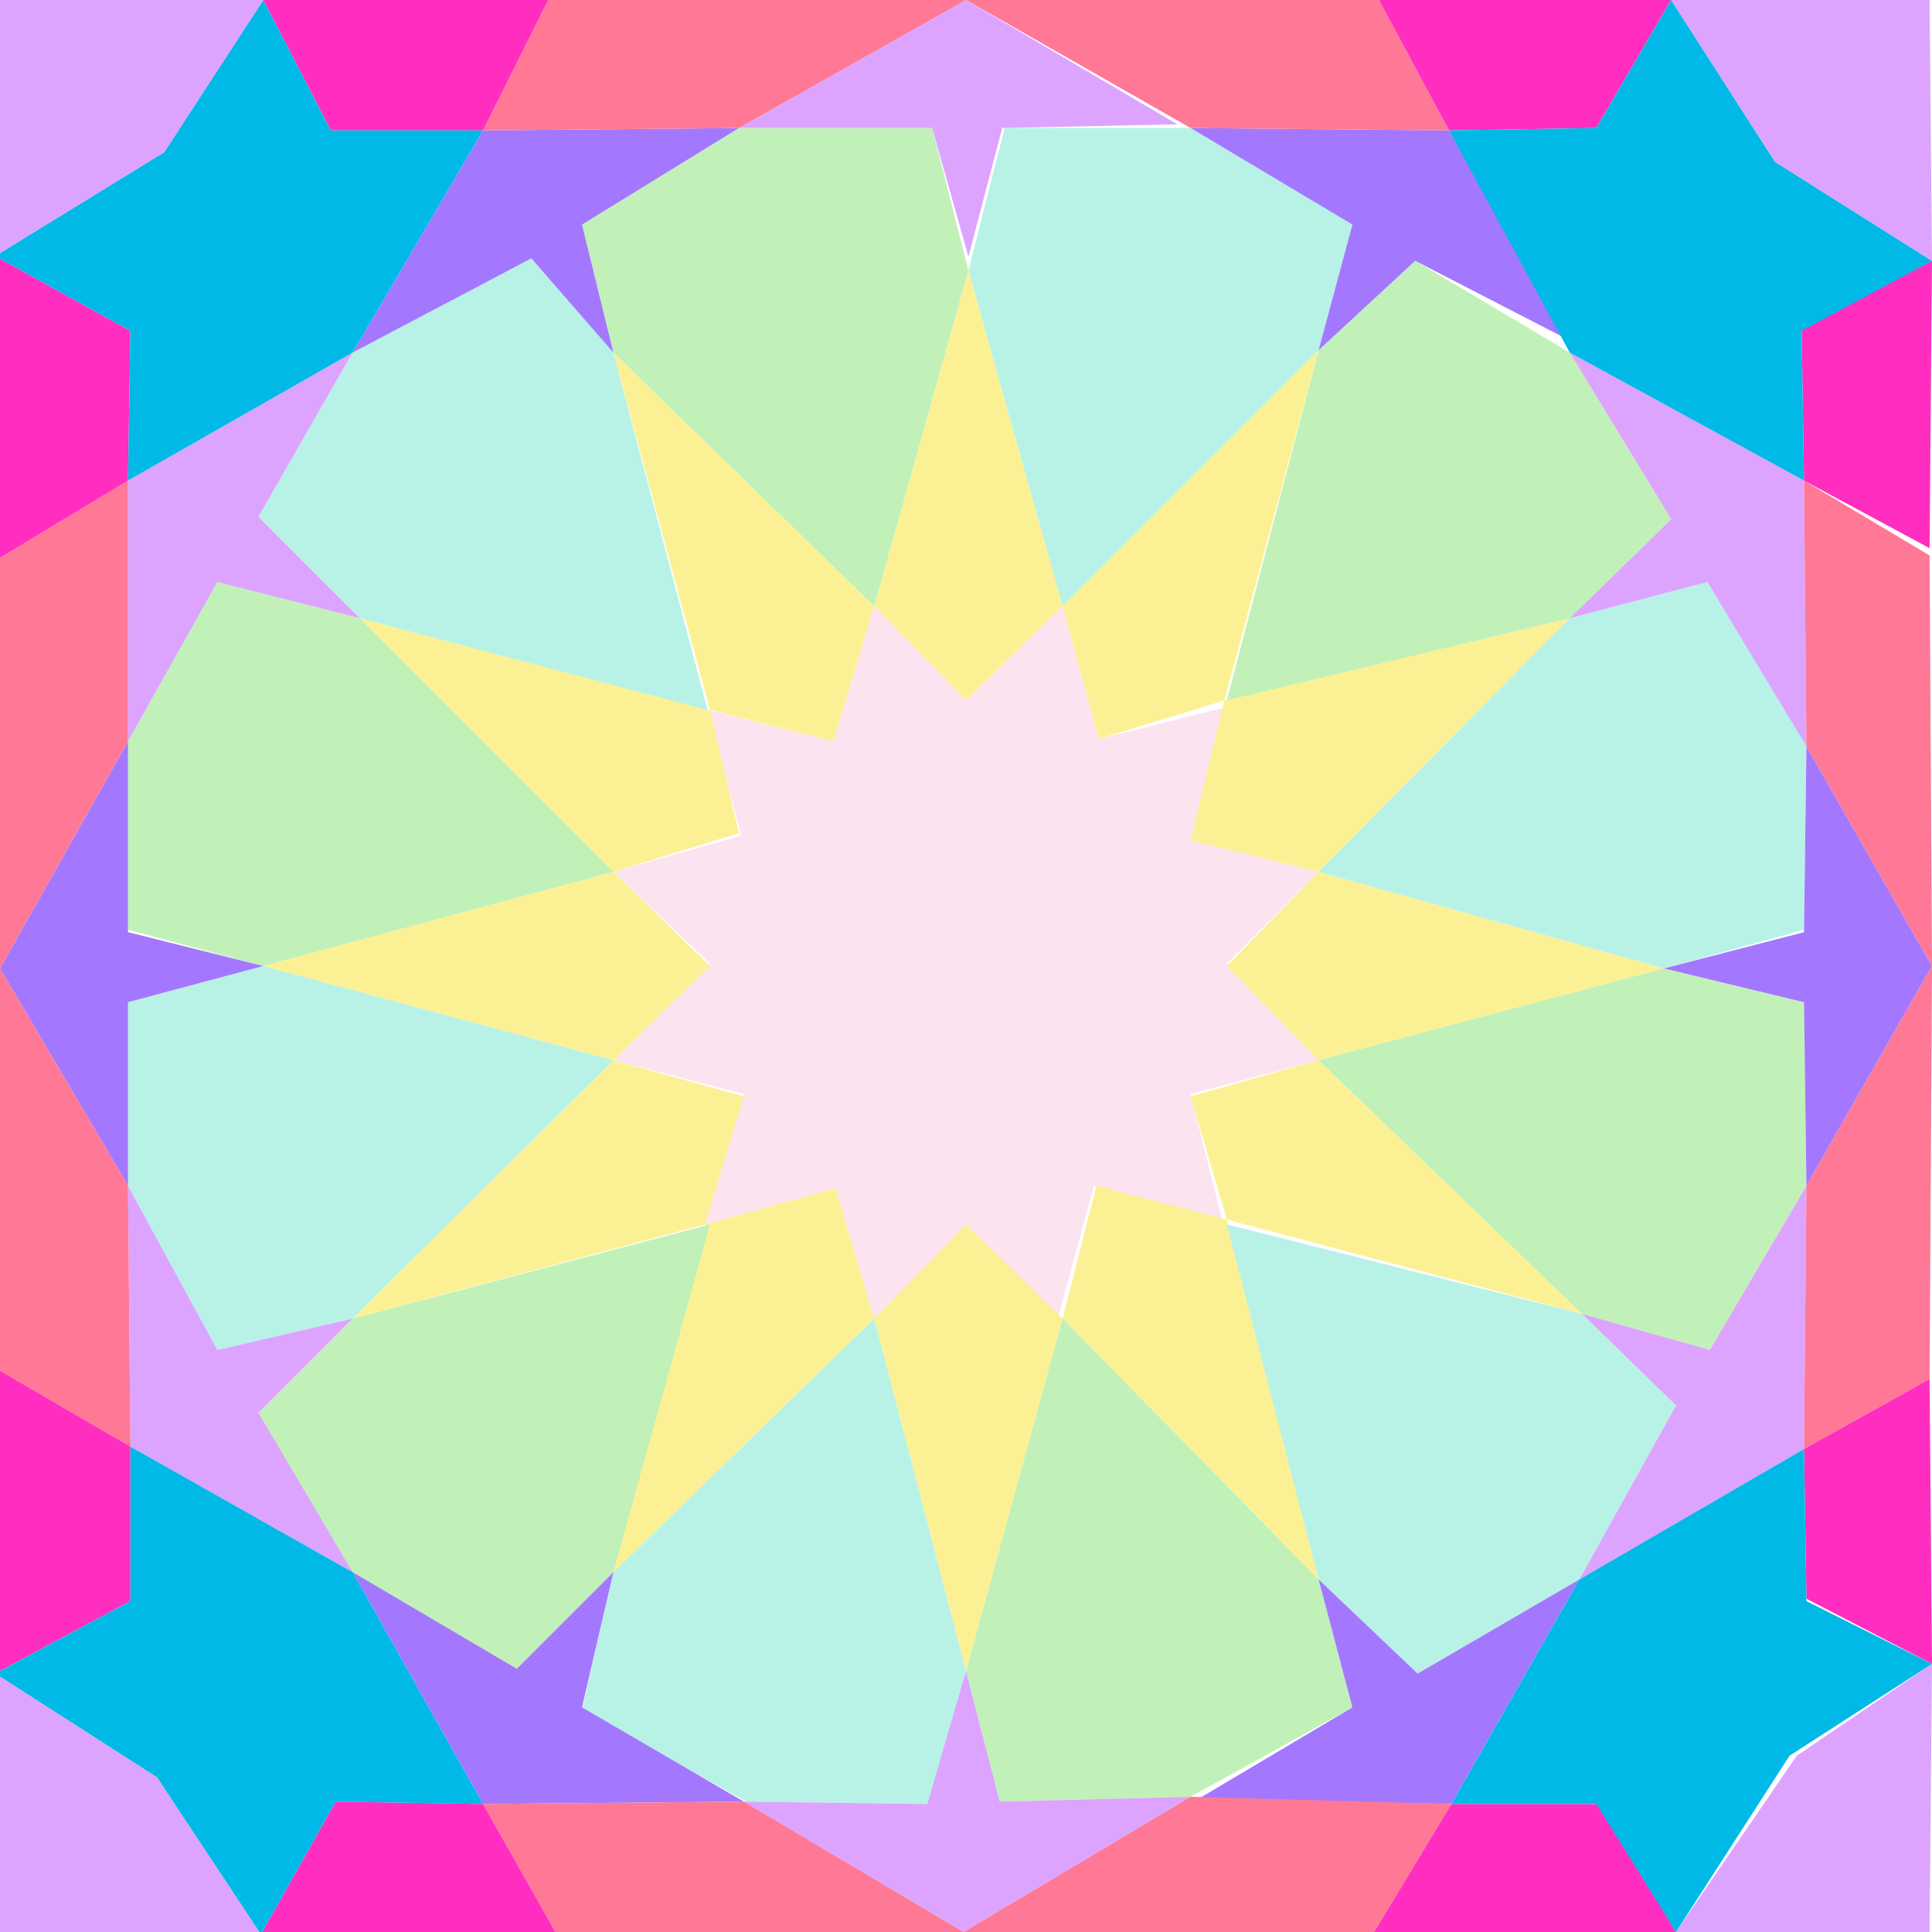
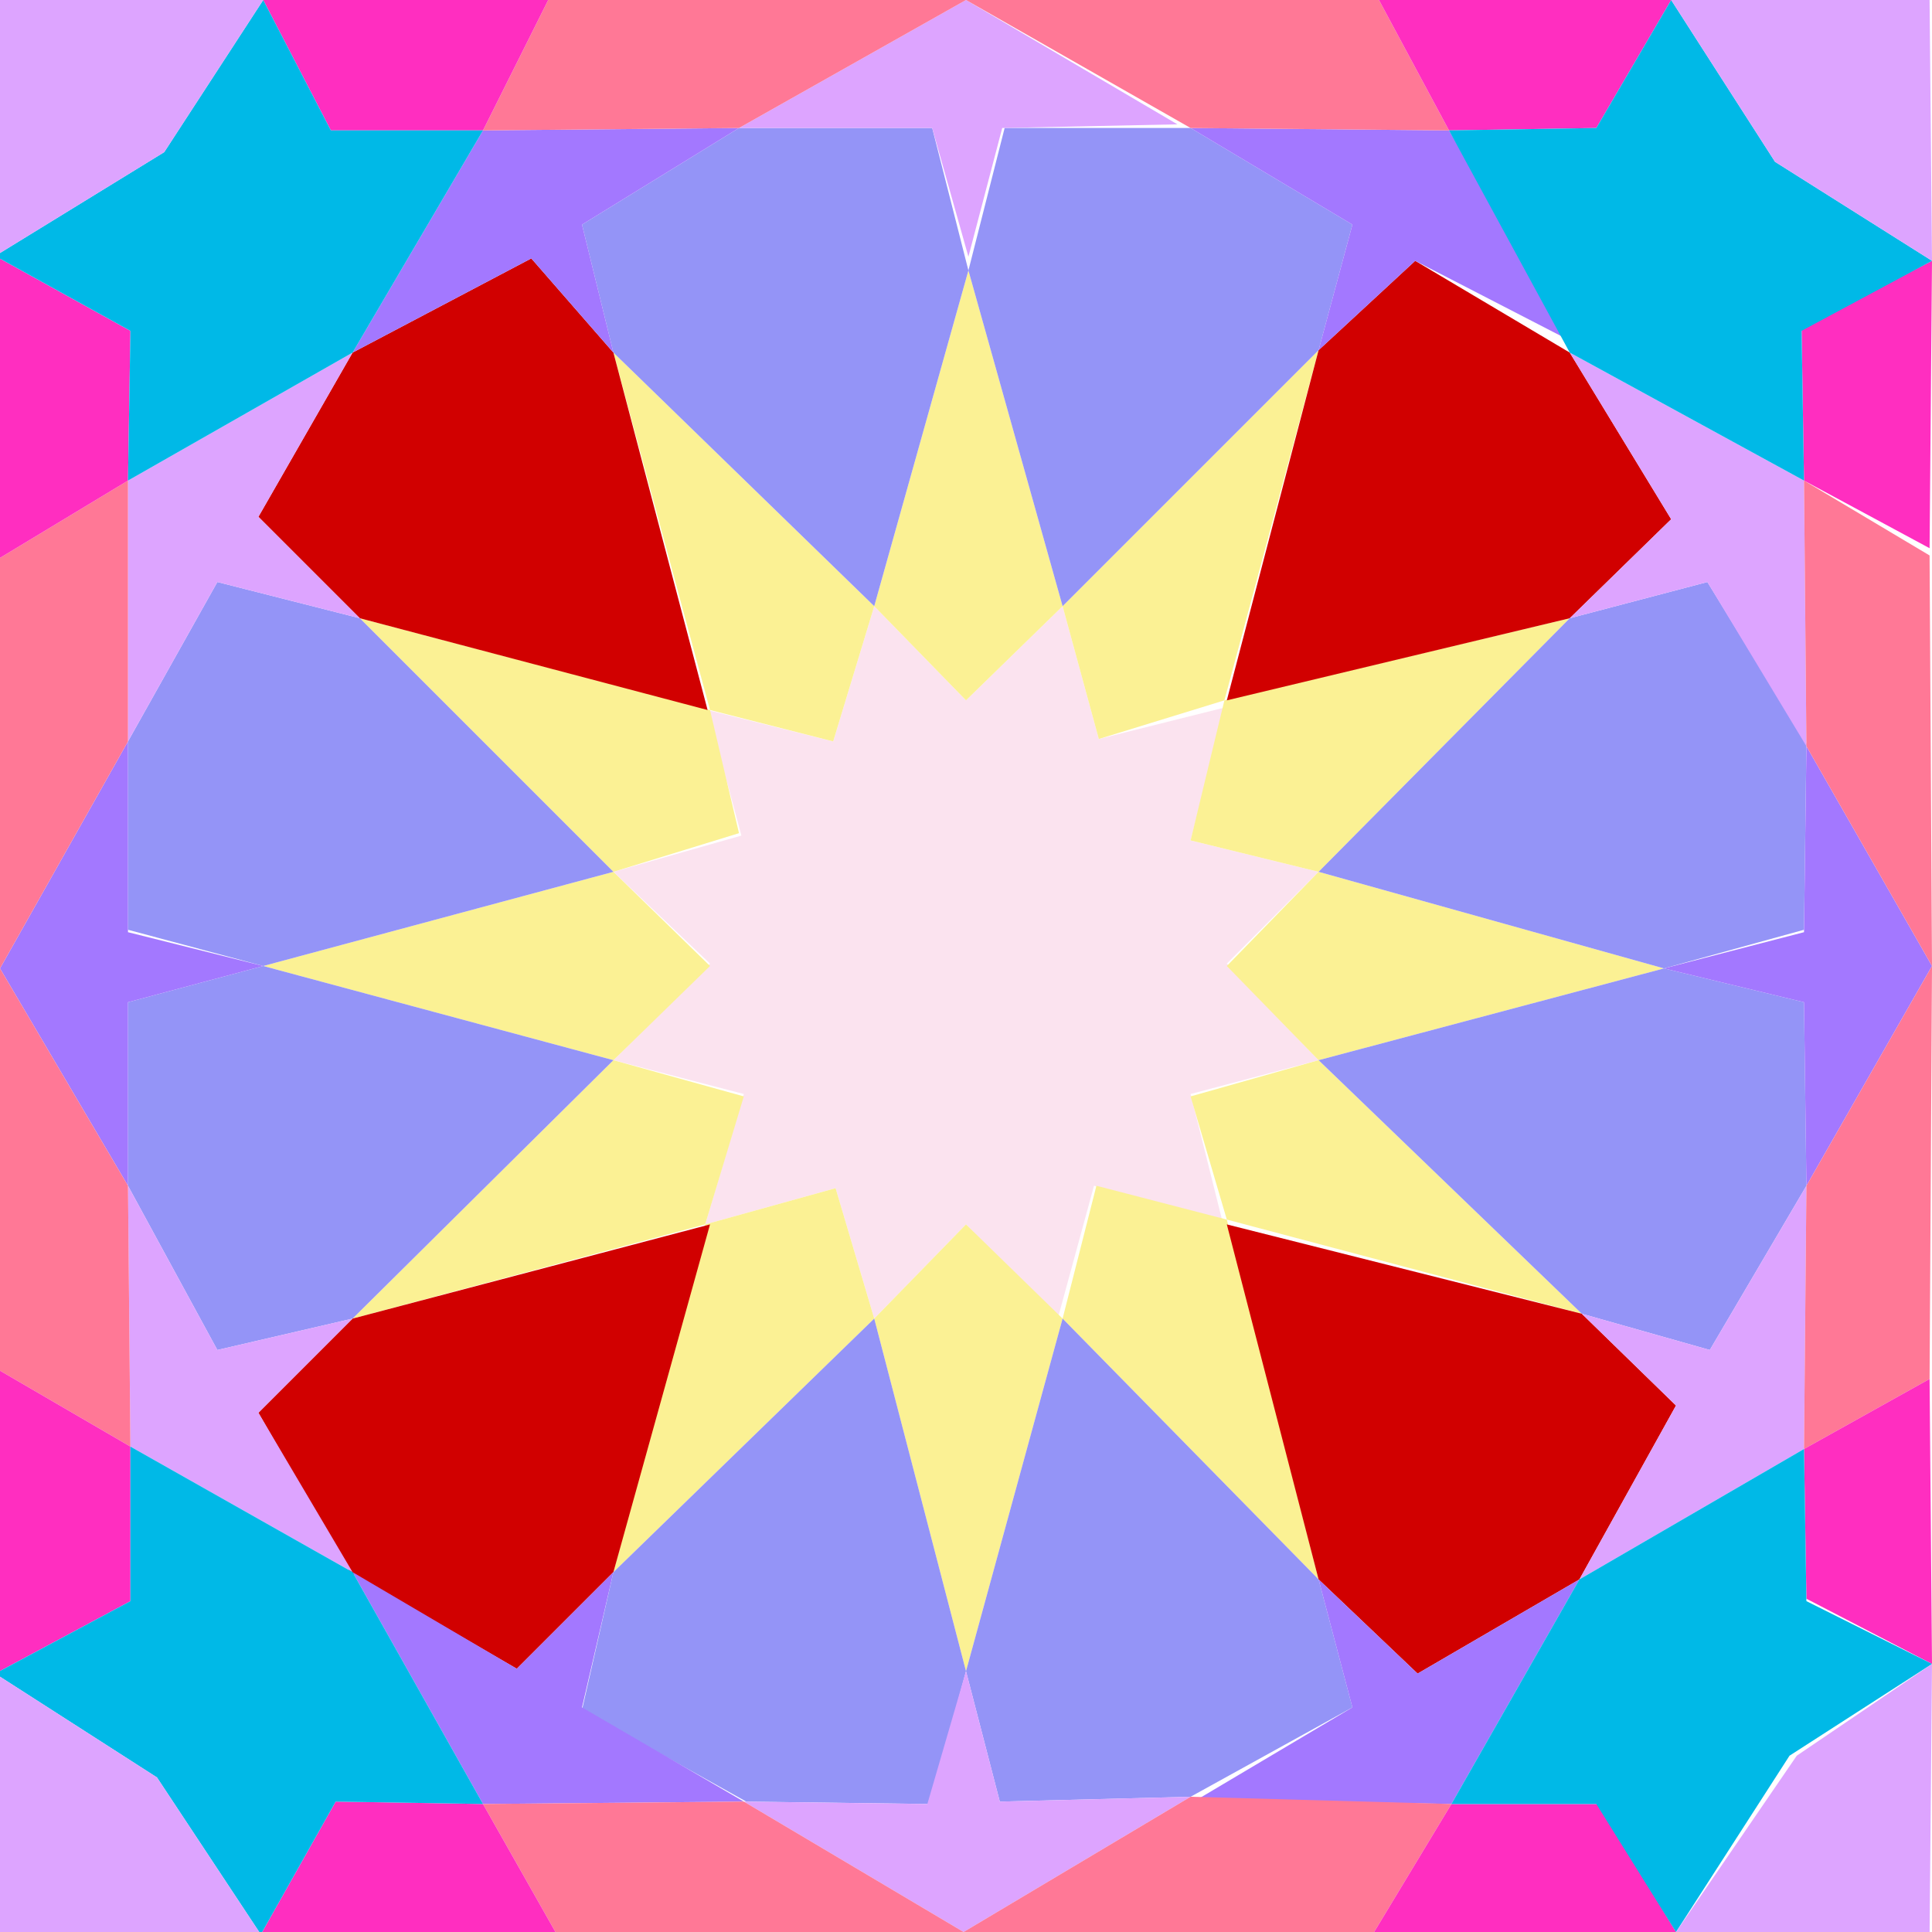
<svg xmlns="http://www.w3.org/2000/svg" version="1.1" id="colours" x="0px" y="0px" viewBox="0 0 800 800" style="enable-background:new 0 0 800 800;" xml:space="preserve">
  <polygon style="fill:#FBE3EF;" points="362,251 400,290 440,251 455,306 507,293 493,348 546,361 508,399 546,439 493,453 506,505   453,491 438,546 400,507 362,546 346,492 292,507 308,453 254,439 294,399 254,361 307,346 293,294 345,307 " />
  <polygon style="fill:#FBF194;" points="401,112 440,251 400,290 362,251 " />
  <polygon style="fill:#FBF194;" points="546,145 507,290 455,306 440,251 " />
  <polygon style="fill:#FBF194;" points="650,256 546,361 493,348 507,290 " />
  <polygon style="fill:#FBF194;" points="689,401 546,439 508,400 546,361 " />
  <polygon style="fill:#FBF194;" points="655,544 508,505 493,454 546,439 " />
  <polygon style="fill:#FBF194;" points="546,654 440,546 454,491 508,505 " />
  <polygon style="fill:#FBF194;" points="400,692 362,546 400,507 440,546 " />
  <polygon style="fill:#FBF194;" points="254,651 292,507 346,492 362,546 " />
  <polygon style="fill:#FBF194;" points="308,454 254,439 146,546 292,507 " />
  <polygon style="fill:#FBF194;" points="109,400 254,361 294,400 254,439 " />
  <path style="fill:#FBF102;" d="M306,345" />
  <polygon style="fill:#FBF194;" points="294,294 149,256 254,361 306,345 " />
  <polygon style="fill:#FBF194;" points="254,146 362,251 345,307 294,294 " />
-   <polygon style="fill:#C1F1B8;" points="306,53 386,53 401,112 362,251 254,146 241,93 " />
-   <polygon style="fill:#C1F1B8;" points="508,290 546,145 586,108 650,146 692,215 650,256 " />
-   <polygon style="fill:#C1F1B8;" points="546,439 689,401 747,415 748,491 708,559 655,544 " />
-   <polygon style="fill:#C1F1B8;" points="440,546 400,692 414,746 493,744 560,707 546,654 " />
-   <polygon style="fill:#C1F1B8;" points="145,651 107,585 146,546 294,507 254,651 214,691 " />
-   <polygon style="fill:#C1F1B8;" points="254,361 149,256 90,241 53,307 53,385 109,400 " />
-   <polygon style="fill:#B8F2E7;" points="493,53 560,93 546,145 440,251 401,112 416,53 " />
-   <polygon style="fill:#B8F2E7;" points="546,361 650,256 707,241 748,308 747,385 689,401 " />
-   <polygon style="fill:#B8F2E7;" points="508,507 546,654 587,693 654,654 694,582 655,544 " />
-   <polygon style="fill:#B8F2E7;" points="362,546 254,651 241,708 309,746 385,747 400,692 " />
-   <polygon style="fill:#B8F2E7;" points="53,415 53,491 90,559 146,546 254,439 109,400 " />
-   <polygon style="fill:#B8F2E7;" points="146,146 220,107 254,146 293,294 149,256 107,214 " />
+   <polygon style="fill:#9494F7;" points="306,53 386,53 401,112 362,251 254,146 241,93 " />
+   <polygon style="fill:#D10000;" points="508,290 546,145 586,108 650,146 692,215 650,256 " />
+   <polygon style="fill:#9494F7;" points="546,439 689,401 747,415 748,491 708,559 655,544 " />
+   <polygon style="fill:#9494F7;" points="440,546 400,692 414,746 493,744 560,707 546,654 " />
+   <polygon style="fill:#D10000;" points="145,651 107,585 146,546 294,507 254,651 214,691 " />
+   <polygon style="fill:#9494F7;" points="254,361 149,256 90,241 53,307 53,385 109,400 " />
+   <polygon style="fill:#9494F7;" points="493,53 560,93 546,145 440,251 401,112 416,53 " />
+   <polygon style="fill:#9494F7;" points="546,361 650,256 707,241 748,308 747,385 689,401 " />
+   <polygon style="fill:#D10000;" points="508,507 546,654 587,693 654,654 694,582 655,544 " />
+   <polygon style="fill:#9494F7;" points="362,546 254,651 241,708 309,746 385,747 400,692 " />
+   <polygon style="fill:#9494F7;" points="53,415 53,491 90,559 146,546 254,439 109,400 " />
+   <polygon style="fill:#D10000;" points="146,146 220,107 254,146 293,294 149,256 107,214 " />
  <polygon style="fill:#DDA4FF;" points="400,0 487.538,51.487 415,53 401,106.297 386,53 306,53 " />
  <polygon style="fill:#DDA4FF;" points="747,199 748,309 707,241 650,256 692,215 650,146 " />
  <polygon style="fill:#DDA4FF;" points="747,600 654,654 694,582 655,544 708,559 748,491 " />
  <polygon style="fill:#DDA4FF;" points="399,800 308,746 384,747 400,692 414,746 493,744 " />
  <polygon style="fill:#DDA4FF;" points="54,599 53,491 90,559 146,546 107,585 146,651 " />
  <polygon style="fill:#DDA4FF;" points="53,199 53,307 90,241 149,256 107,214 146,146 " />
  <polygon style="fill:#A378FF;" points="200,54 306,53 241,93 254,146 220,107 146,146 " />
  <polygon style="fill:#A378FF;" points="600,54 650,141 586,108 546,145 560,93 493,53 " />
  <polygon style="fill:#A378FF;" points="800,400 748,491 747,415 689,401 747,386 748,309 " />
  <polygon style="fill:#A378FF;" points="601,747 654,654 587,693 546,654 560,707 496,745 " />
  <polygon style="fill:#A378FF;" points="200,747 146,651 214,691 254,651 241,707 308,746 " />
  <polygon style="fill:#A378FF;" points="0,401 53,307 53,386 109,400 53,415 53,491 " />
  <polygon style="fill:#FF7896;" points="400,0 493,53 600,54 571,0 " />
  <polygon style="fill:#FF7896;" points="747,199 748,309 800,400 799,230 " />
  <polygon style="fill:#FF7896;" points="748,491 747,600 799,571 800,400 " />
  <polygon style="fill:#FF7896;" points="601,747 569,800 399,800 493,744 " />
  <polygon style="fill:#FF7896;" points="200,747 308,746 399,800 230,800 " />
  <polygon style="fill:#FF7896;" points="54,599 -1,567 0,401 53,491 " />
  <polygon style="fill:#FF7896;" points="53,307 53,199 0,231 0,401 " />
  <polygon style="fill:#FF7896;" points="306,53 400,0 227,0 200,54 " />
  <polygon style="fill:#FF2EC0;" points="571,0 600,54 661,53 692,0 " />
  <polygon style="fill:#FF2EC0;" points="746,136 800,108 799,227 747,199 " />
  <polygon style="fill:#FF2EC0;" points="747,600 748,662 800,689 799,571 " />
  <polygon style="fill:#FF2EC0;" points="601,747 662,747 694,800 569,800 " />
  <polygon style="fill:#FF2EC0;" points="200,747 139,746 108,801 230,800 " />
  <polygon style="fill:#FF2EC0;" points="54,663 54,599 -1,567 -2,693 " />
  <polygon style="fill:#FF2EC0;" points="54,137 53,199 0,231 -2,106 " />
  <polygon style="fill:#FF2EC0;" points="109,0 137,54 200,54 227,0 " />
  <polygon style="fill:#00B9E7;" points="692,0 735,67 800,108 746,137 747,199 650,146 600,54 661,53 " />
  <polygon style="fill:#00B9E7;" points="654,654 747,600 748,663 800,689 741,727 694,800 661,747 601,747 " />
  <polygon style="fill:#00B9E7;" points="54,599 146,651 200,747 139,746 108,801 65,736 -2,693 54,663 " />
  <polygon style="fill:#00B9E7;" points="68,63 109,0 137,54 200,54 146,146 53,199 54,137 -2,106 " />
  <polygon style="fill:#DDA4FF;" points="735,67 692,0 799,0 800,108 " />
  <polygon style="fill:#DDA4FF;" points="744,727 800,689 799,801 694,800 " />
  <polygon style="fill:#DDA4FF;" points="65,736 108,801 0,800 -2,693 " />
  <polygon style="fill:#DDA4FF;" points="-1,0 109,0 68,63 -2,106 " />
</svg>
